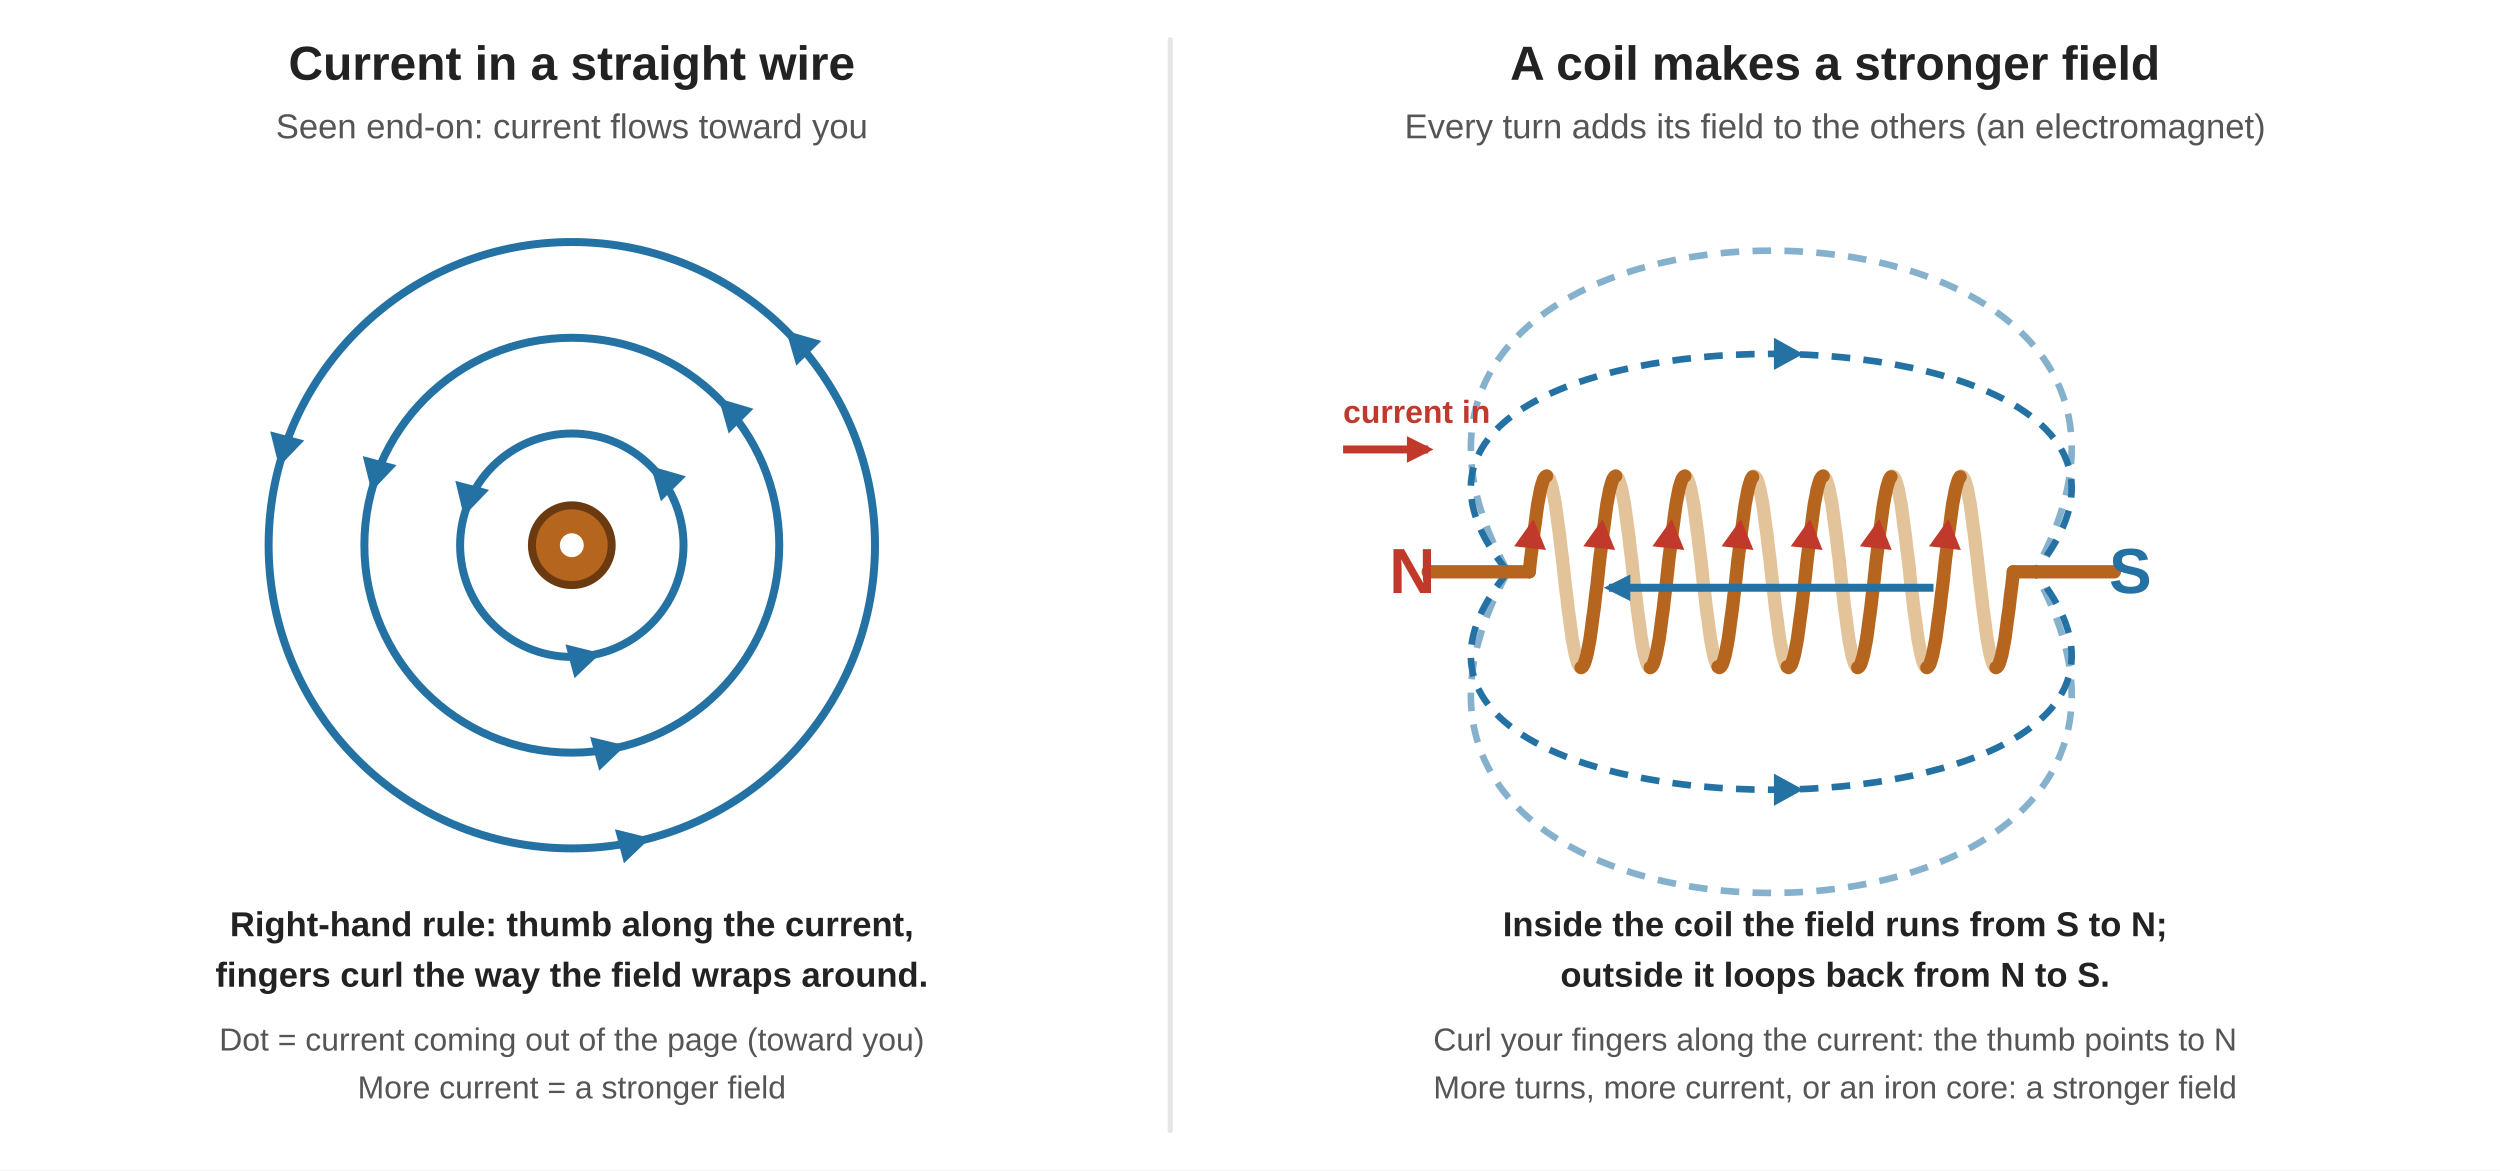
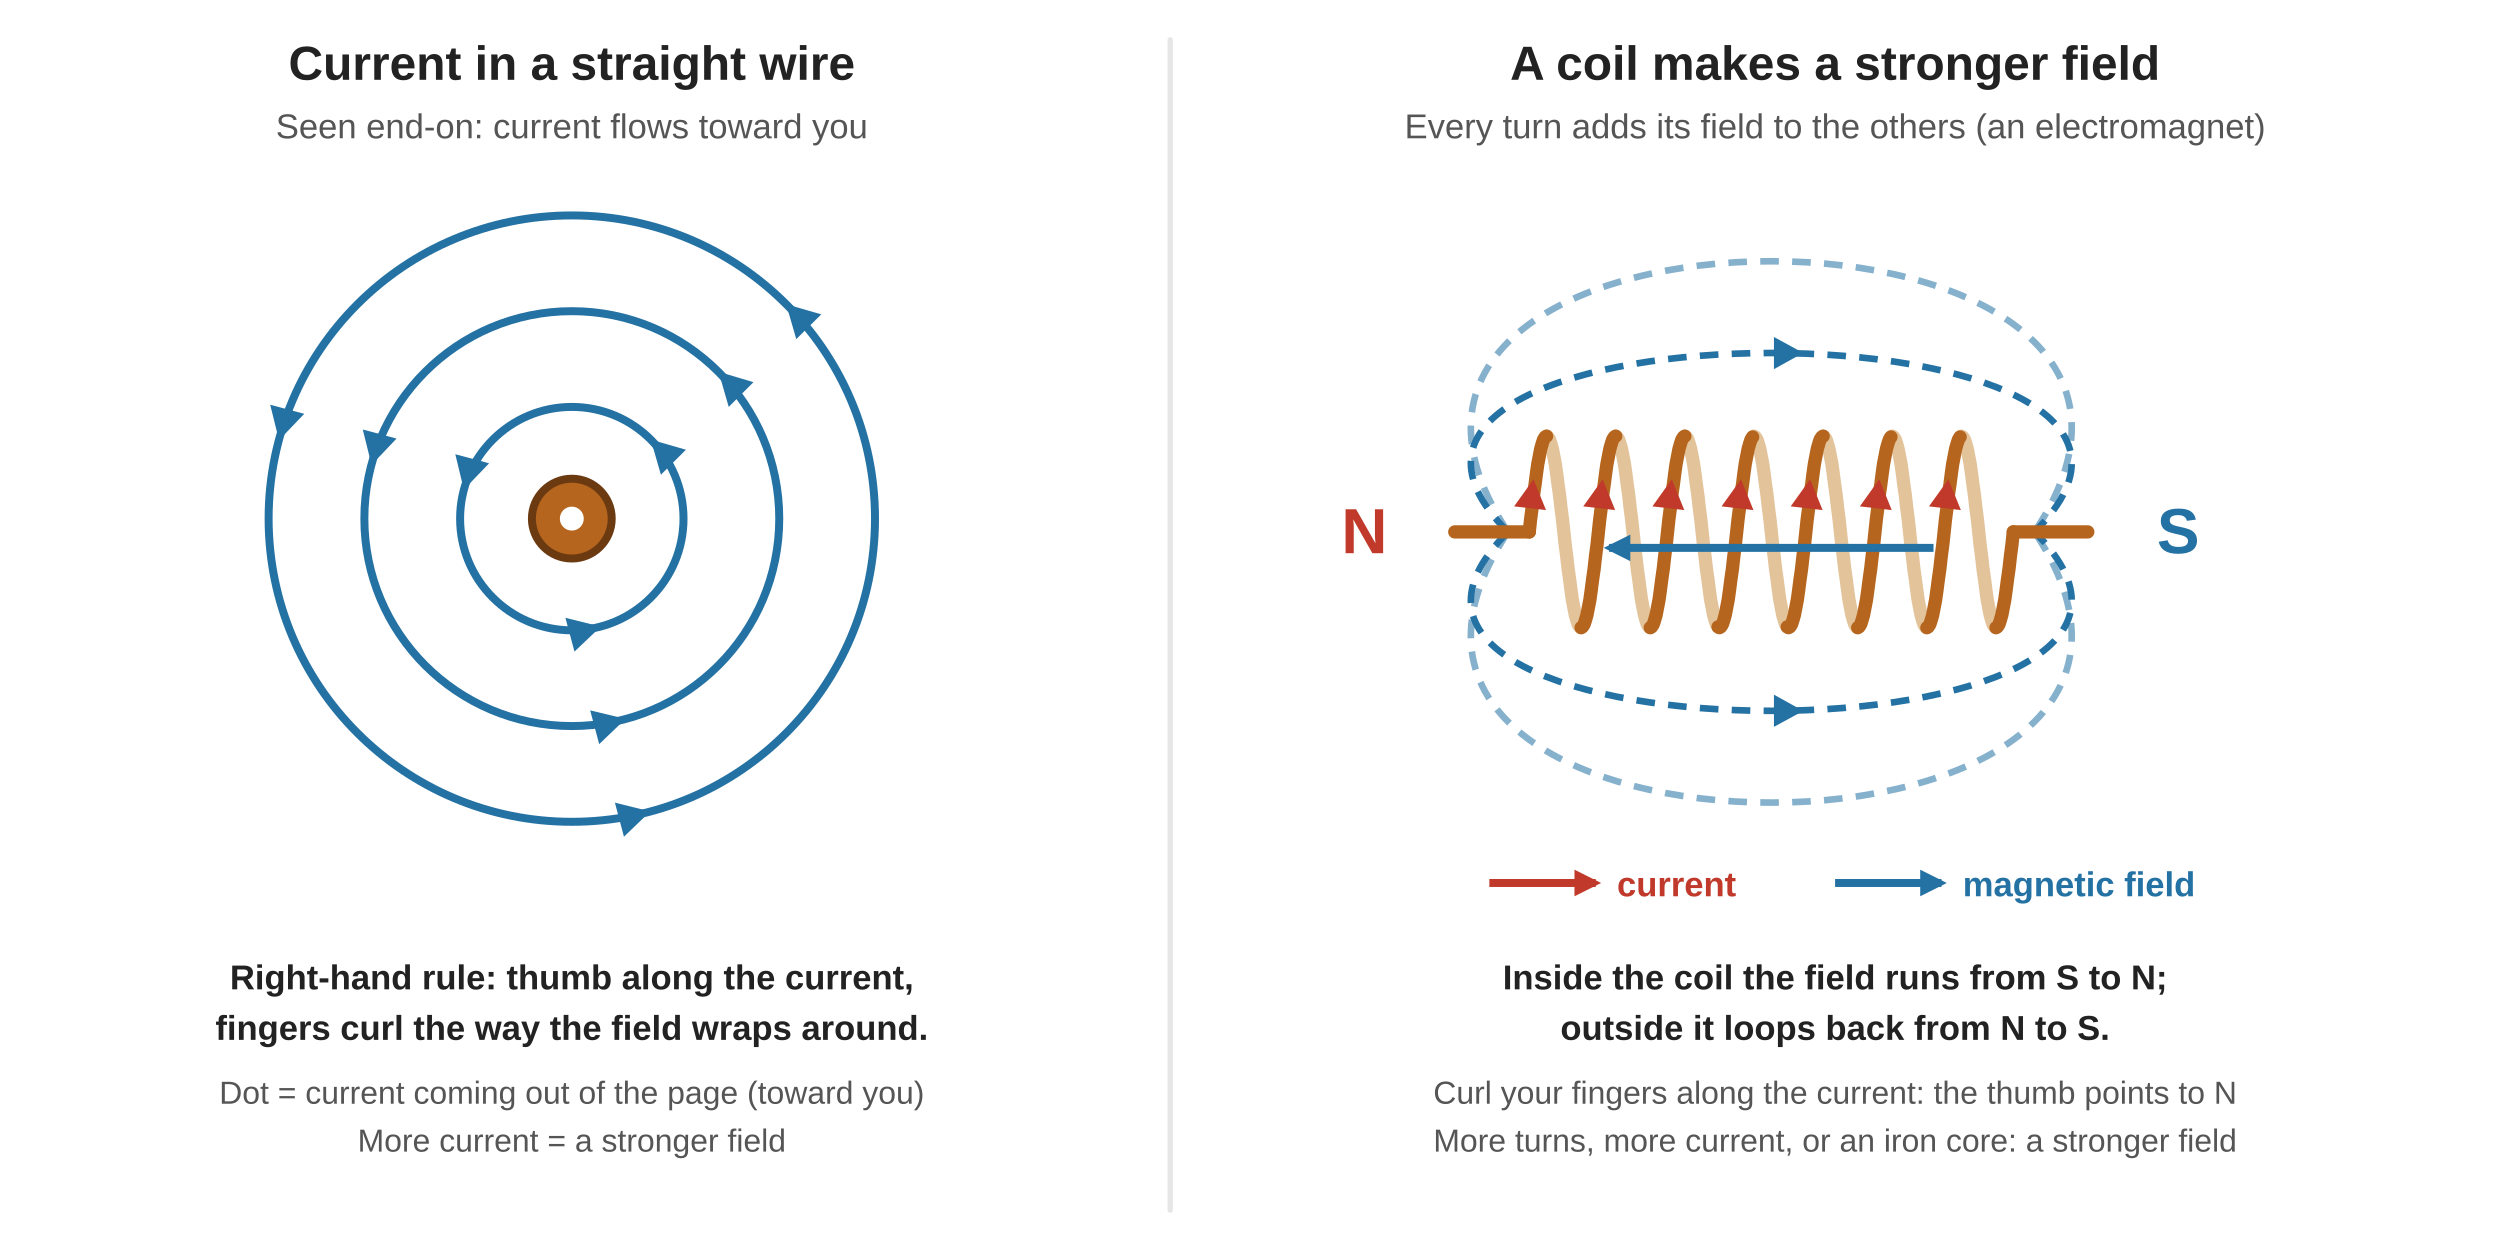
- <svg xmlns="http://www.w3.org/2000/svg" viewBox="0 0 940 440" width="940" height="440" font-family="Arial, Helvetica, sans-serif">
+ <svg xmlns="http://www.w3.org/2000/svg" viewBox="0 0 940 470" width="940" height="470" font-family="Arial, Helvetica, sans-serif">
  <defs>
    <marker id="rh" markerWidth="10" markerHeight="10" refX="8" refY="5.0" orient="auto" markerUnits="userSpaceOnUse">
      <path d="M0 0 L10 5.0 L0 10 z" fill="#c0392b" />
    </marker>
    <marker id="bh" markerWidth="10" markerHeight="10" refX="8" refY="5.0" orient="auto" markerUnits="userSpaceOnUse">
      <path d="M0 0 L10 5.0 L0 10 z" fill="#2471a3" />
    </marker>
  </defs>
-   <rect width="940" height="440" fill="#ffffff" />
-   <line x1="440" y1="15" x2="440" y2="425" stroke="#e6e6e6" stroke-width="2" stroke-linecap="round" />
+   <rect width="940" height="470" fill="#ffffff" />
+   <line x1="440" y1="15" x2="440" y2="455" stroke="#e6e6e6" stroke-width="2" stroke-linecap="round" />
  <text x="215" y="30" text-anchor="middle" font-size="18" font-weight="bold" fill="#222">Current in a straight wire</text>
  <text x="215" y="52" text-anchor="middle" font-size="13" font-weight="normal" fill="#555">Seen end-on: current flows toward you</text>
-   <circle cx="215" cy="205" r="42" fill="none" stroke="#2471a3" stroke-width="3" />
-   <polygon points="244.7,175.3 257.9,179.1 248.5,188.5" fill="#2471a3" />
-   <polygon points="174.4,194.1 171.2,180.8 183.9,184.2" fill="#2471a3" />
-   <polygon points="225.9,245.6 216.0,255.0 212.6,242.3" fill="#2471a3" />
-   <circle cx="215" cy="205" r="78" fill="none" stroke="#2471a3" stroke-width="3" />
-   <polygon points="270.2,149.8 283.3,153.7 274.0,163.0" fill="#2471a3" />
-   <polygon points="139.7,184.8 136.4,171.5 149.1,174.9" fill="#2471a3" />
-   <polygon points="235.2,280.3 225.3,289.8 221.9,277.1" fill="#2471a3" />
-   <circle cx="215" cy="205" r="114" fill="none" stroke="#2471a3" stroke-width="3" />
-   <polygon points="295.6,124.4 308.8,128.2 299.4,137.5" fill="#2471a3" />
-   <polygon points="104.9,175.5 101.6,162.2 114.4,165.6" fill="#2471a3" />
-   <polygon points="244.5,315.1 234.6,324.6 231.2,311.8" fill="#2471a3" />
-   <circle cx="215" cy="205" r="15" fill="#b5651d" stroke="#6b3a10" stroke-width="3" />
-   <circle cx="215" cy="205" r="4.5" fill="#ffffff" stroke="none" stroke-width="2" />
-   <text x="215" y="249" text-anchor="start" font-size="1" font-weight="normal" fill="#222" />
-   <text x="215" y="352" text-anchor="middle" font-size="13" font-weight="bold" fill="#222">Right-hand rule: thumb along the current,</text>
-   <text x="215" y="371" text-anchor="middle" font-size="13" font-weight="bold" fill="#222">fingers curl the way the field wraps around.</text>
-   <text x="215" y="395" text-anchor="middle" font-size="12" font-weight="normal" fill="#555">Dot = current coming out of the page (toward you)</text>
-   <text x="215" y="413" text-anchor="middle" font-size="12" font-weight="normal" fill="#555">More current = a stronger field</text>
+   <circle cx="215" cy="195" r="42" fill="none" stroke="#2471a3" stroke-width="3" />
+   <polygon points="244.7,165.3 257.9,169.1 248.5,178.5" fill="#2471a3" />
+   <polygon points="174.4,184.1 171.2,170.8 183.9,174.2" fill="#2471a3" />
+   <polygon points="225.9,235.6 216.0,245.0 212.6,232.3" fill="#2471a3" />
+   <circle cx="215" cy="195" r="78" fill="none" stroke="#2471a3" stroke-width="3" />
+   <polygon points="270.2,139.8 283.3,143.7 274.0,153.0" fill="#2471a3" />
+   <polygon points="139.7,174.8 136.4,161.5 149.1,164.9" fill="#2471a3" />
+   <polygon points="235.2,270.3 225.3,279.8 221.9,267.1" fill="#2471a3" />
+   <circle cx="215" cy="195" r="114" fill="none" stroke="#2471a3" stroke-width="3" />
+   <polygon points="295.6,114.4 308.8,118.2 299.4,127.5" fill="#2471a3" />
+   <polygon points="104.9,165.5 101.6,152.2 114.4,155.6" fill="#2471a3" />
+   <polygon points="244.5,305.1 234.6,314.6 231.2,301.8" fill="#2471a3" />
+   <circle cx="215" cy="195" r="15" fill="#b5651d" stroke="#6b3a10" stroke-width="3" />
+   <circle cx="215" cy="195" r="4.5" fill="#ffffff" stroke="none" stroke-width="2" />
+   <text x="215" y="372" text-anchor="middle" font-size="13" font-weight="bold" fill="#222">Right-hand rule: thumb along the current,</text>
+   <text x="215" y="391" text-anchor="middle" font-size="13" font-weight="bold" fill="#222">fingers curl the way the field wraps around.</text>
+   <text x="215" y="415" text-anchor="middle" font-size="12" font-weight="normal" fill="#555">Dot = current coming out of the page (toward you)</text>
+   <text x="215" y="433" text-anchor="middle" font-size="12" font-weight="normal" fill="#555">More current = a stronger field</text>
  <text x="690" y="30" text-anchor="middle" font-size="18" font-weight="bold" fill="#222">A coil makes a stronger field</text>
  <text x="690" y="52" text-anchor="middle" font-size="13" font-weight="normal" fill="#555">Every turn adds its field to the others (an electromagnet)</text>
-   <path d="M567 215 C477 105.75, 855 105.75, 765 215" fill="none" stroke="#2471a3" stroke-width="2.5" stroke-opacity="1.0" stroke-dasharray="7 5" />
-   <path d="M567 215 C477 54.0, 855 54.0, 765 215" fill="none" stroke="#2471a3" stroke-width="2.5" stroke-opacity="0.55" stroke-dasharray="7 5" />
-   <polygon points="678.0,133.1 667.0,139.1 667.0,127.0" fill="#2471a3" />
-   <path d="M567 215 C477 324.25, 855 324.25, 765 215" fill="none" stroke="#2471a3" stroke-width="2.5" stroke-opacity="1.0" stroke-dasharray="7 5" />
-   <path d="M567 215 C477 376.0, 855 376.0, 765 215" fill="none" stroke="#2471a3" stroke-width="2.5" stroke-opacity="0.55" stroke-dasharray="7 5" />
-   <polygon points="678.0,296.9 667.0,303.0 667.0,290.9" fill="#2471a3" />
-   <path d="M581.5 179.0 L582.0 179.3 L582.6 180.2 L583.1 181.7 L583.7 183.8 L584.2 186.4 L584.8 189.5 L585.3 193.1 L585.8 197.0 L586.4 201.2 L586.9 205.7 L587.5 210.3 L588.0 215.0 L588.5 219.7 L589.1 224.3 L589.6 228.8 L590.2 233.0 L590.7 236.9 L591.2 240.5 L591.8 243.6 L592.3 246.2 L592.9 248.3 L593.4 249.8 L594.0 250.7 L594.5 251.0" fill="none" stroke="#e3c39a" stroke-width="5" stroke-linecap="round" stroke-linejoin="round" />
-   <path d="M607.5 179.0 L608.0 179.3 L608.6 180.2 L609.1 181.7 L609.7 183.8 L610.2 186.4 L610.8 189.5 L611.3 193.1 L611.8 197.0 L612.4 201.2 L612.9 205.7 L613.5 210.3 L614.0 215.0 L614.5 219.7 L615.1 224.3 L615.6 228.8 L616.2 233.0 L616.7 236.9 L617.2 240.5 L617.8 243.6 L618.3 246.2 L618.9 248.3 L619.4 249.8 L620.0 250.7 L620.5 251.0" fill="none" stroke="#e3c39a" stroke-width="5" stroke-linecap="round" stroke-linejoin="round" />
-   <path d="M633.5 179.0 L634.0 179.3 L634.6 180.2 L635.1 181.7 L635.7 183.8 L636.2 186.4 L636.8 189.5 L637.3 193.1 L637.8 197.0 L638.4 201.2 L638.9 205.7 L639.5 210.3 L640.0 215.0 L640.5 219.7 L641.1 224.3 L641.6 228.8 L642.2 233.0 L642.7 236.9 L643.2 240.5 L643.8 243.6 L644.3 246.2 L644.9 248.3 L645.4 249.8 L646.0 250.7" fill="none" stroke="#e3c39a" stroke-width="5" stroke-linecap="round" stroke-linejoin="round" />
-   <path d="M659.0 179.3 L659.5 179.0 L660.0 179.3 L660.6 180.2 L661.1 181.7 L661.7 183.8 L662.2 186.4 L662.8 189.5 L663.3 193.1 L663.8 197.0 L664.4 201.2 L664.9 205.7 L665.5 210.3 L666.0 215.0 L666.5 219.7 L667.1 224.3 L667.6 228.8 L668.2 233.0 L668.7 236.9 L669.2 240.5 L669.8 243.6 L670.3 246.2 L670.9 248.3 L671.4 249.8 L672.0 250.7" fill="none" stroke="#e3c39a" stroke-width="5" stroke-linecap="round" stroke-linejoin="round" />
-   <path d="M685.5 179.0 L686.0 179.3 L686.6 180.2 L687.1 181.7 L687.7 183.8 L688.2 186.4 L688.8 189.5 L689.3 193.1 L689.8 197.0 L690.4 201.2 L690.9 205.7 L691.5 210.3 L692.0 215.0 L692.5 219.7 L693.1 224.3 L693.6 228.8 L694.2 233.0 L694.7 236.9 L695.2 240.5 L695.8 243.6 L696.3 246.2 L696.9 248.3 L697.4 249.8 L698.0 250.7 L698.5 251.0" fill="none" stroke="#e3c39a" stroke-width="5" stroke-linecap="round" stroke-linejoin="round" />
-   <path d="M711.0 179.3 L711.5 179.0 L712.0 179.3 L712.6 180.2 L713.1 181.7 L713.7 183.8 L714.2 186.4 L714.8 189.5 L715.3 193.1 L715.8 197.0 L716.4 201.2 L716.9 205.7 L717.5 210.3 L718.0 215.0 L718.5 219.7 L719.1 224.3 L719.6 228.8 L720.2 233.0 L720.7 236.9 L721.2 240.5 L721.8 243.6 L722.3 246.2 L722.9 248.3 L723.4 249.8 L724.0 250.7 L724.5 251.0" fill="none" stroke="#e3c39a" stroke-width="5" stroke-linecap="round" stroke-linejoin="round" />
-   <path d="M737.0 179.3 L737.5 179.0 L738.0 179.3 L738.6 180.2 L739.1 181.7 L739.7 183.8 L740.2 186.4 L740.8 189.5 L741.3 193.1 L741.8 197.0 L742.4 201.2 L742.9 205.7 L743.5 210.3 L744.0 215.0 L744.5 219.7 L745.1 224.3 L745.6 228.8 L746.2 233.0 L746.7 236.9 L747.2 240.5 L747.8 243.6 L748.3 246.2 L748.9 248.3 L749.4 249.8 L750.0 250.7 L750.5 251.0" fill="none" stroke="#e3c39a" stroke-width="5" stroke-linecap="round" stroke-linejoin="round" />
-   <line x1="537" y1="215" x2="575" y2="215" stroke="#b5651d" stroke-width="5" stroke-linecap="round" />
-   <line x1="757" y1="215" x2="795" y2="215" stroke="#b5651d" stroke-width="5" stroke-linecap="round" />
-   <path d="M575.0 215.0 L575.5 210.3 L576.1 205.7 L576.6 201.2 L577.2 197.0 L577.7 193.1 L578.2 189.5 L578.8 186.4 L579.3 183.8 L579.9 181.7 L580.4 180.2 L581.0 179.3 L581.5 179.0" fill="none" stroke="#b5651d" stroke-width="5" stroke-linecap="round" stroke-linejoin="round" />
-   <path d="M594.5 251.0 L595.0 250.7 L595.6 249.8 L596.1 248.3 L596.7 246.2 L597.2 243.6 L597.8 240.5 L598.3 236.9 L598.8 233.0 L599.4 228.8 L599.9 224.3 L600.5 219.7 L601.0 215.0 L601.5 210.3 L602.1 205.7 L602.6 201.2 L603.2 197.0 L603.7 193.1 L604.2 189.5 L604.8 186.4 L605.3 183.8 L605.9 181.7 L606.4 180.2 L607.0 179.3 L607.5 179.0" fill="none" stroke="#b5651d" stroke-width="5" stroke-linecap="round" stroke-linejoin="round" />
-   <path d="M620.5 251.0 L621.0 250.7 L621.6 249.8 L622.1 248.3 L622.7 246.2 L623.2 243.6 L623.8 240.5 L624.3 236.9 L624.8 233.0 L625.4 228.8 L625.9 224.3 L626.5 219.7 L627.0 215.0 L627.5 210.3 L628.1 205.7 L628.6 201.2 L629.2 197.0 L629.7 193.1 L630.2 189.5 L630.8 186.4 L631.3 183.8 L631.9 181.7 L632.4 180.2 L633.0 179.3 L633.5 179.0" fill="none" stroke="#b5651d" stroke-width="5" stroke-linecap="round" stroke-linejoin="round" />
-   <path d="M646.0 250.7 L646.5 251.0 L647.0 250.7 L647.6 249.8 L648.1 248.3 L648.7 246.2 L649.2 243.6 L649.8 240.5 L650.3 236.9 L650.8 233.0 L651.4 228.8 L651.9 224.3 L652.5 219.7 L653.0 215.0 L653.5 210.3 L654.1 205.7 L654.6 201.2 L655.2 197.0 L655.7 193.1 L656.2 189.5 L656.8 186.4 L657.3 183.8 L657.9 181.7 L658.4 180.2 L659.0 179.3" fill="none" stroke="#b5651d" stroke-width="5" stroke-linecap="round" stroke-linejoin="round" />
-   <path d="M672.0 250.7 L672.5 251.0 L673.0 250.7 L673.6 249.8 L674.1 248.3 L674.7 246.2 L675.2 243.6 L675.8 240.5 L676.3 236.9 L676.8 233.0 L677.4 228.8 L677.9 224.3 L678.5 219.7 L679.0 215.0 L679.5 210.3 L680.1 205.7 L680.6 201.2 L681.2 197.0 L681.7 193.1 L682.2 189.5 L682.8 186.4 L683.3 183.8 L683.9 181.7 L684.4 180.2 L685.0 179.3 L685.5 179.0" fill="none" stroke="#b5651d" stroke-width="5" stroke-linecap="round" stroke-linejoin="round" />
-   <path d="M698.5 251.0 L699.0 250.7 L699.6 249.8 L700.1 248.3 L700.7 246.2 L701.2 243.6 L701.8 240.5 L702.3 236.9 L702.8 233.0 L703.4 228.8 L703.9 224.3 L704.5 219.7 L705.0 215.0 L705.5 210.3 L706.1 205.7 L706.6 201.2 L707.2 197.0 L707.7 193.1 L708.2 189.5 L708.8 186.4 L709.3 183.8 L709.9 181.7 L710.4 180.2 L711.0 179.3" fill="none" stroke="#b5651d" stroke-width="5" stroke-linecap="round" stroke-linejoin="round" />
-   <path d="M724.5 251.0 L725.0 250.7 L725.6 249.8 L726.1 248.3 L726.7 246.2 L727.2 243.6 L727.8 240.5 L728.3 236.9 L728.8 233.0 L729.4 228.8 L729.9 224.3 L730.5 219.7 L731.0 215.0 L731.5 210.3 L732.1 205.7 L732.6 201.2 L733.2 197.0 L733.7 193.1 L734.2 189.5 L734.8 186.4 L735.3 183.8 L735.9 181.7 L736.4 180.2 L737.0 179.3" fill="none" stroke="#b5651d" stroke-width="5" stroke-linecap="round" stroke-linejoin="round" />
-   <path d="M750.5 251.0 L751.0 250.7 L751.6 249.8 L752.1 248.3 L752.7 246.2 L753.2 243.6 L753.8 240.5 L754.3 236.9 L754.8 233.0 L755.4 228.8 L755.9 224.3 L756.5 219.7 L757.0 215.0" fill="none" stroke="#b5651d" stroke-width="5" stroke-linecap="round" stroke-linejoin="round" />
-   <polygon points="576.6,195.2 581.3,206.8 569.3,205.4" fill="#c0392b" />
-   <polygon points="602.6,195.2 607.3,206.8 595.3,205.4" fill="#c0392b" />
-   <polygon points="628.6,195.2 633.3,206.8 621.3,205.4" fill="#c0392b" />
-   <polygon points="654.6,195.2 659.3,206.8 647.3,205.4" fill="#c0392b" />
-   <polygon points="680.6,195.2 685.3,206.8 673.3,205.4" fill="#c0392b" />
-   <polygon points="706.6,195.2 711.3,206.8 699.3,205.4" fill="#c0392b" />
-   <polygon points="732.6,195.2 737.3,206.8 725.3,205.4" fill="#c0392b" />
-   <line x1="727" y1="221" x2="605" y2="221" stroke="#2471a3" stroke-width="3" marker-end="url(#bh)" />
-   <text x="531" y="223" text-anchor="middle" font-size="24" font-weight="bold" fill="#c0392b">N</text>
-   <text x="801" y="223" text-anchor="middle" font-size="24" font-weight="bold" fill="#2471a3">S</text>
-   <line x1="505" y1="169" x2="537" y2="169" stroke="#c0392b" stroke-width="3" marker-end="url(#rh)" />
-   <text x="505" y="159" text-anchor="start" font-size="12" font-weight="bold" fill="#c0392b">current in</text>
-   <text x="690" y="352" text-anchor="middle" font-size="13" font-weight="bold" fill="#222">Inside the coil the field runs from S to N;</text>
-   <text x="690" y="371" text-anchor="middle" font-size="13" font-weight="bold" fill="#222">outside it loops back from N to S.</text>
-   <text x="690" y="395" text-anchor="middle" font-size="12" font-weight="normal" fill="#555">Curl your fingers along the current: the thumb points to N</text>
-   <text x="690" y="413" text-anchor="middle" font-size="12" font-weight="normal" fill="#555">More turns, more current, or an iron core: a stronger field</text>
+   <path d="M567 200 C477 110.3, 855 110.3, 765 200" fill="none" stroke="#2471a3" stroke-width="2.5" stroke-opacity="1.0" stroke-dasharray="7 5" />
+   <path d="M567 200 C477 64.3, 855 64.3, 765 200" fill="none" stroke="#2471a3" stroke-width="2.5" stroke-opacity="0.55" stroke-dasharray="7 5" />
+   <polygon points="678.0,132.7 667.0,138.8 667.0,126.7" fill="#2471a3" />
+   <path d="M567 200 C477 289.7, 855 289.7, 765 200" fill="none" stroke="#2471a3" stroke-width="2.5" stroke-opacity="1.0" stroke-dasharray="7 5" />
+   <path d="M567 200 C477 335.7, 855 335.7, 765 200" fill="none" stroke="#2471a3" stroke-width="2.5" stroke-opacity="0.55" stroke-dasharray="7 5" />
+   <polygon points="678.0,267.3 667.0,273.3 667.0,261.2" fill="#2471a3" />
+   <path d="M581.5 164.0 L582.0 164.3 L582.6 165.2 L583.1 166.7 L583.7 168.8 L584.2 171.4 L584.8 174.5 L585.3 178.1 L585.8 182.0 L586.4 186.2 L586.9 190.7 L587.5 195.3 L588.0 200.0 L588.5 204.7 L589.1 209.3 L589.6 213.8 L590.2 218.0 L590.7 221.9 L591.2 225.5 L591.8 228.6 L592.3 231.2 L592.9 233.3 L593.4 234.8 L594.0 235.7 L594.5 236.0" fill="none" stroke="#e3c39a" stroke-width="5" stroke-linecap="round" stroke-linejoin="round" />
+   <path d="M607.5 164.0 L608.0 164.3 L608.6 165.2 L609.1 166.7 L609.7 168.8 L610.2 171.4 L610.8 174.5 L611.3 178.1 L611.8 182.0 L612.4 186.2 L612.9 190.7 L613.5 195.3 L614.0 200.0 L614.5 204.7 L615.1 209.3 L615.6 213.8 L616.2 218.0 L616.7 221.9 L617.2 225.5 L617.8 228.6 L618.3 231.2 L618.9 233.3 L619.4 234.8 L620.0 235.7 L620.5 236.0" fill="none" stroke="#e3c39a" stroke-width="5" stroke-linecap="round" stroke-linejoin="round" />
+   <path d="M633.5 164.0 L634.0 164.3 L634.6 165.2 L635.1 166.7 L635.7 168.8 L636.2 171.4 L636.8 174.5 L637.3 178.1 L637.8 182.0 L638.4 186.2 L638.9 190.7 L639.5 195.3 L640.0 200.0 L640.5 204.7 L641.1 209.3 L641.6 213.8 L642.2 218.0 L642.7 221.9 L643.2 225.5 L643.8 228.6 L644.3 231.2 L644.9 233.3 L645.4 234.8 L646.0 235.7" fill="none" stroke="#e3c39a" stroke-width="5" stroke-linecap="round" stroke-linejoin="round" />
+   <path d="M659.0 164.3 L659.5 164.0 L660.0 164.3 L660.6 165.2 L661.1 166.7 L661.7 168.8 L662.2 171.4 L662.8 174.5 L663.3 178.1 L663.8 182.0 L664.4 186.2 L664.9 190.7 L665.5 195.3 L666.0 200.0 L666.5 204.7 L667.1 209.3 L667.6 213.8 L668.2 218.0 L668.7 221.9 L669.2 225.5 L669.8 228.6 L670.3 231.2 L670.9 233.3 L671.4 234.8 L672.0 235.7" fill="none" stroke="#e3c39a" stroke-width="5" stroke-linecap="round" stroke-linejoin="round" />
+   <path d="M685.5 164.0 L686.0 164.3 L686.6 165.2 L687.1 166.7 L687.7 168.8 L688.2 171.4 L688.8 174.5 L689.3 178.1 L689.8 182.0 L690.4 186.2 L690.9 190.7 L691.5 195.3 L692.0 200.0 L692.5 204.7 L693.1 209.3 L693.6 213.8 L694.2 218.0 L694.7 221.9 L695.2 225.5 L695.8 228.6 L696.3 231.2 L696.9 233.3 L697.4 234.8 L698.0 235.7 L698.5 236.0" fill="none" stroke="#e3c39a" stroke-width="5" stroke-linecap="round" stroke-linejoin="round" />
+   <path d="M711.0 164.3 L711.5 164.0 L712.0 164.3 L712.6 165.2 L713.1 166.7 L713.7 168.8 L714.2 171.4 L714.8 174.5 L715.3 178.1 L715.8 182.0 L716.4 186.2 L716.9 190.7 L717.5 195.3 L718.0 200.0 L718.5 204.7 L719.1 209.3 L719.6 213.8 L720.2 218.0 L720.7 221.9 L721.2 225.5 L721.8 228.6 L722.3 231.2 L722.9 233.3 L723.4 234.8 L724.0 235.7 L724.5 236.0" fill="none" stroke="#e3c39a" stroke-width="5" stroke-linecap="round" stroke-linejoin="round" />
+   <path d="M737.0 164.3 L737.5 164.0 L738.0 164.3 L738.6 165.2 L739.1 166.7 L739.7 168.8 L740.2 171.4 L740.8 174.5 L741.3 178.1 L741.8 182.0 L742.4 186.2 L742.9 190.7 L743.5 195.3 L744.0 200.0 L744.5 204.7 L745.1 209.3 L745.6 213.8 L746.2 218.0 L746.7 221.9 L747.2 225.5 L747.8 228.6 L748.3 231.2 L748.9 233.3 L749.4 234.8 L750.0 235.7 L750.5 236.0" fill="none" stroke="#e3c39a" stroke-width="5" stroke-linecap="round" stroke-linejoin="round" />
+   <line x1="547" y1="200" x2="575" y2="200" stroke="#b5651d" stroke-width="5" stroke-linecap="round" />
+   <line x1="757" y1="200" x2="785" y2="200" stroke="#b5651d" stroke-width="5" stroke-linecap="round" />
+   <path d="M575.0 200.0 L575.5 195.3 L576.1 190.7 L576.6 186.2 L577.2 182.0 L577.7 178.1 L578.2 174.5 L578.8 171.4 L579.3 168.8 L579.9 166.7 L580.4 165.2 L581.0 164.3 L581.5 164.0" fill="none" stroke="#b5651d" stroke-width="5" stroke-linecap="round" stroke-linejoin="round" />
+   <path d="M594.5 236.0 L595.0 235.7 L595.6 234.8 L596.1 233.3 L596.7 231.2 L597.2 228.6 L597.8 225.5 L598.3 221.9 L598.8 218.0 L599.4 213.8 L599.9 209.3 L600.5 204.7 L601.0 200.0 L601.5 195.3 L602.1 190.7 L602.6 186.2 L603.2 182.0 L603.7 178.1 L604.2 174.5 L604.8 171.4 L605.3 168.8 L605.9 166.7 L606.4 165.2 L607.0 164.3 L607.5 164.0" fill="none" stroke="#b5651d" stroke-width="5" stroke-linecap="round" stroke-linejoin="round" />
+   <path d="M620.5 236.0 L621.0 235.7 L621.6 234.8 L622.1 233.3 L622.7 231.2 L623.2 228.6 L623.8 225.5 L624.3 221.9 L624.8 218.0 L625.4 213.8 L625.9 209.3 L626.5 204.7 L627.0 200.0 L627.5 195.3 L628.1 190.7 L628.6 186.2 L629.2 182.0 L629.7 178.1 L630.2 174.5 L630.8 171.4 L631.3 168.8 L631.9 166.7 L632.4 165.2 L633.0 164.3 L633.5 164.0" fill="none" stroke="#b5651d" stroke-width="5" stroke-linecap="round" stroke-linejoin="round" />
+   <path d="M646.0 235.7 L646.5 236.0 L647.0 235.7 L647.6 234.8 L648.1 233.3 L648.7 231.2 L649.2 228.6 L649.8 225.5 L650.3 221.9 L650.8 218.0 L651.4 213.8 L651.9 209.3 L652.5 204.7 L653.0 200.0 L653.5 195.3 L654.1 190.7 L654.6 186.2 L655.2 182.0 L655.7 178.1 L656.2 174.5 L656.8 171.4 L657.3 168.8 L657.9 166.7 L658.4 165.2 L659.0 164.3" fill="none" stroke="#b5651d" stroke-width="5" stroke-linecap="round" stroke-linejoin="round" />
+   <path d="M672.0 235.7 L672.5 236.0 L673.0 235.7 L673.6 234.8 L674.1 233.3 L674.7 231.2 L675.2 228.6 L675.8 225.5 L676.3 221.9 L676.8 218.0 L677.4 213.8 L677.9 209.3 L678.5 204.7 L679.0 200.0 L679.5 195.3 L680.1 190.7 L680.6 186.2 L681.2 182.0 L681.7 178.1 L682.2 174.5 L682.8 171.4 L683.3 168.8 L683.9 166.7 L684.4 165.2 L685.0 164.3 L685.5 164.0" fill="none" stroke="#b5651d" stroke-width="5" stroke-linecap="round" stroke-linejoin="round" />
+   <path d="M698.5 236.0 L699.0 235.7 L699.6 234.8 L700.1 233.3 L700.7 231.2 L701.2 228.6 L701.8 225.5 L702.3 221.9 L702.8 218.0 L703.4 213.8 L703.9 209.3 L704.5 204.7 L705.0 200.0 L705.5 195.3 L706.1 190.7 L706.6 186.2 L707.2 182.0 L707.7 178.1 L708.2 174.5 L708.8 171.4 L709.3 168.8 L709.9 166.7 L710.4 165.2 L711.0 164.3" fill="none" stroke="#b5651d" stroke-width="5" stroke-linecap="round" stroke-linejoin="round" />
+   <path d="M724.5 236.0 L725.0 235.7 L725.6 234.8 L726.1 233.3 L726.7 231.2 L727.2 228.6 L727.8 225.5 L728.3 221.9 L728.8 218.0 L729.4 213.8 L729.9 209.3 L730.5 204.7 L731.0 200.0 L731.5 195.3 L732.1 190.7 L732.6 186.2 L733.2 182.0 L733.7 178.1 L734.2 174.5 L734.8 171.4 L735.3 168.8 L735.9 166.7 L736.4 165.2 L737.0 164.3" fill="none" stroke="#b5651d" stroke-width="5" stroke-linecap="round" stroke-linejoin="round" />
+   <path d="M750.5 236.0 L751.0 235.7 L751.6 234.8 L752.1 233.3 L752.7 231.2 L753.2 228.6 L753.8 225.5 L754.3 221.9 L754.8 218.0 L755.4 213.8 L755.9 209.3 L756.5 204.7 L757.0 200.0" fill="none" stroke="#b5651d" stroke-width="5" stroke-linecap="round" stroke-linejoin="round" />
+   <polygon points="576.6,180.2 581.3,191.8 569.3,190.4" fill="#c0392b" />
+   <polygon points="602.6,180.2 607.3,191.8 595.3,190.4" fill="#c0392b" />
+   <polygon points="628.6,180.2 633.3,191.8 621.3,190.4" fill="#c0392b" />
+   <polygon points="654.6,180.2 659.3,191.8 647.3,190.4" fill="#c0392b" />
+   <polygon points="680.6,180.2 685.3,191.8 673.3,190.4" fill="#c0392b" />
+   <polygon points="706.6,180.2 711.3,191.8 699.3,190.4" fill="#c0392b" />
+   <polygon points="732.6,180.2 737.3,191.8 725.3,190.4" fill="#c0392b" />
+   <line x1="727" y1="206" x2="605" y2="206" stroke="#2471a3" stroke-width="3" marker-end="url(#bh)" />
+   <text x="513" y="208" text-anchor="middle" font-size="24" font-weight="bold" fill="#c0392b">N</text>
+   <text x="819" y="208" text-anchor="middle" font-size="24" font-weight="bold" fill="#2471a3">S</text>
+   <line x1="560" y1="332" x2="600" y2="332" stroke="#c0392b" stroke-width="3" marker-end="url(#rh)" />
+   <text x="608" y="337" text-anchor="start" font-size="13" font-weight="bold" fill="#c0392b">current</text>
+   <line x1="690" y1="332" x2="730" y2="332" stroke="#2471a3" stroke-width="3" marker-end="url(#bh)" />
+   <text x="738" y="337" text-anchor="start" font-size="13" font-weight="bold" fill="#2471a3">magnetic field</text>
+   <text x="690" y="372" text-anchor="middle" font-size="13" font-weight="bold" fill="#222">Inside the coil the field runs from S to N;</text>
+   <text x="690" y="391" text-anchor="middle" font-size="13" font-weight="bold" fill="#222">outside it loops back from N to S.</text>
+   <text x="690" y="415" text-anchor="middle" font-size="12" font-weight="normal" fill="#555">Curl your fingers along the current: the thumb points to N</text>
+   <text x="690" y="433" text-anchor="middle" font-size="12" font-weight="normal" fill="#555">More turns, more current, or an iron core: a stronger field</text>
</svg>
